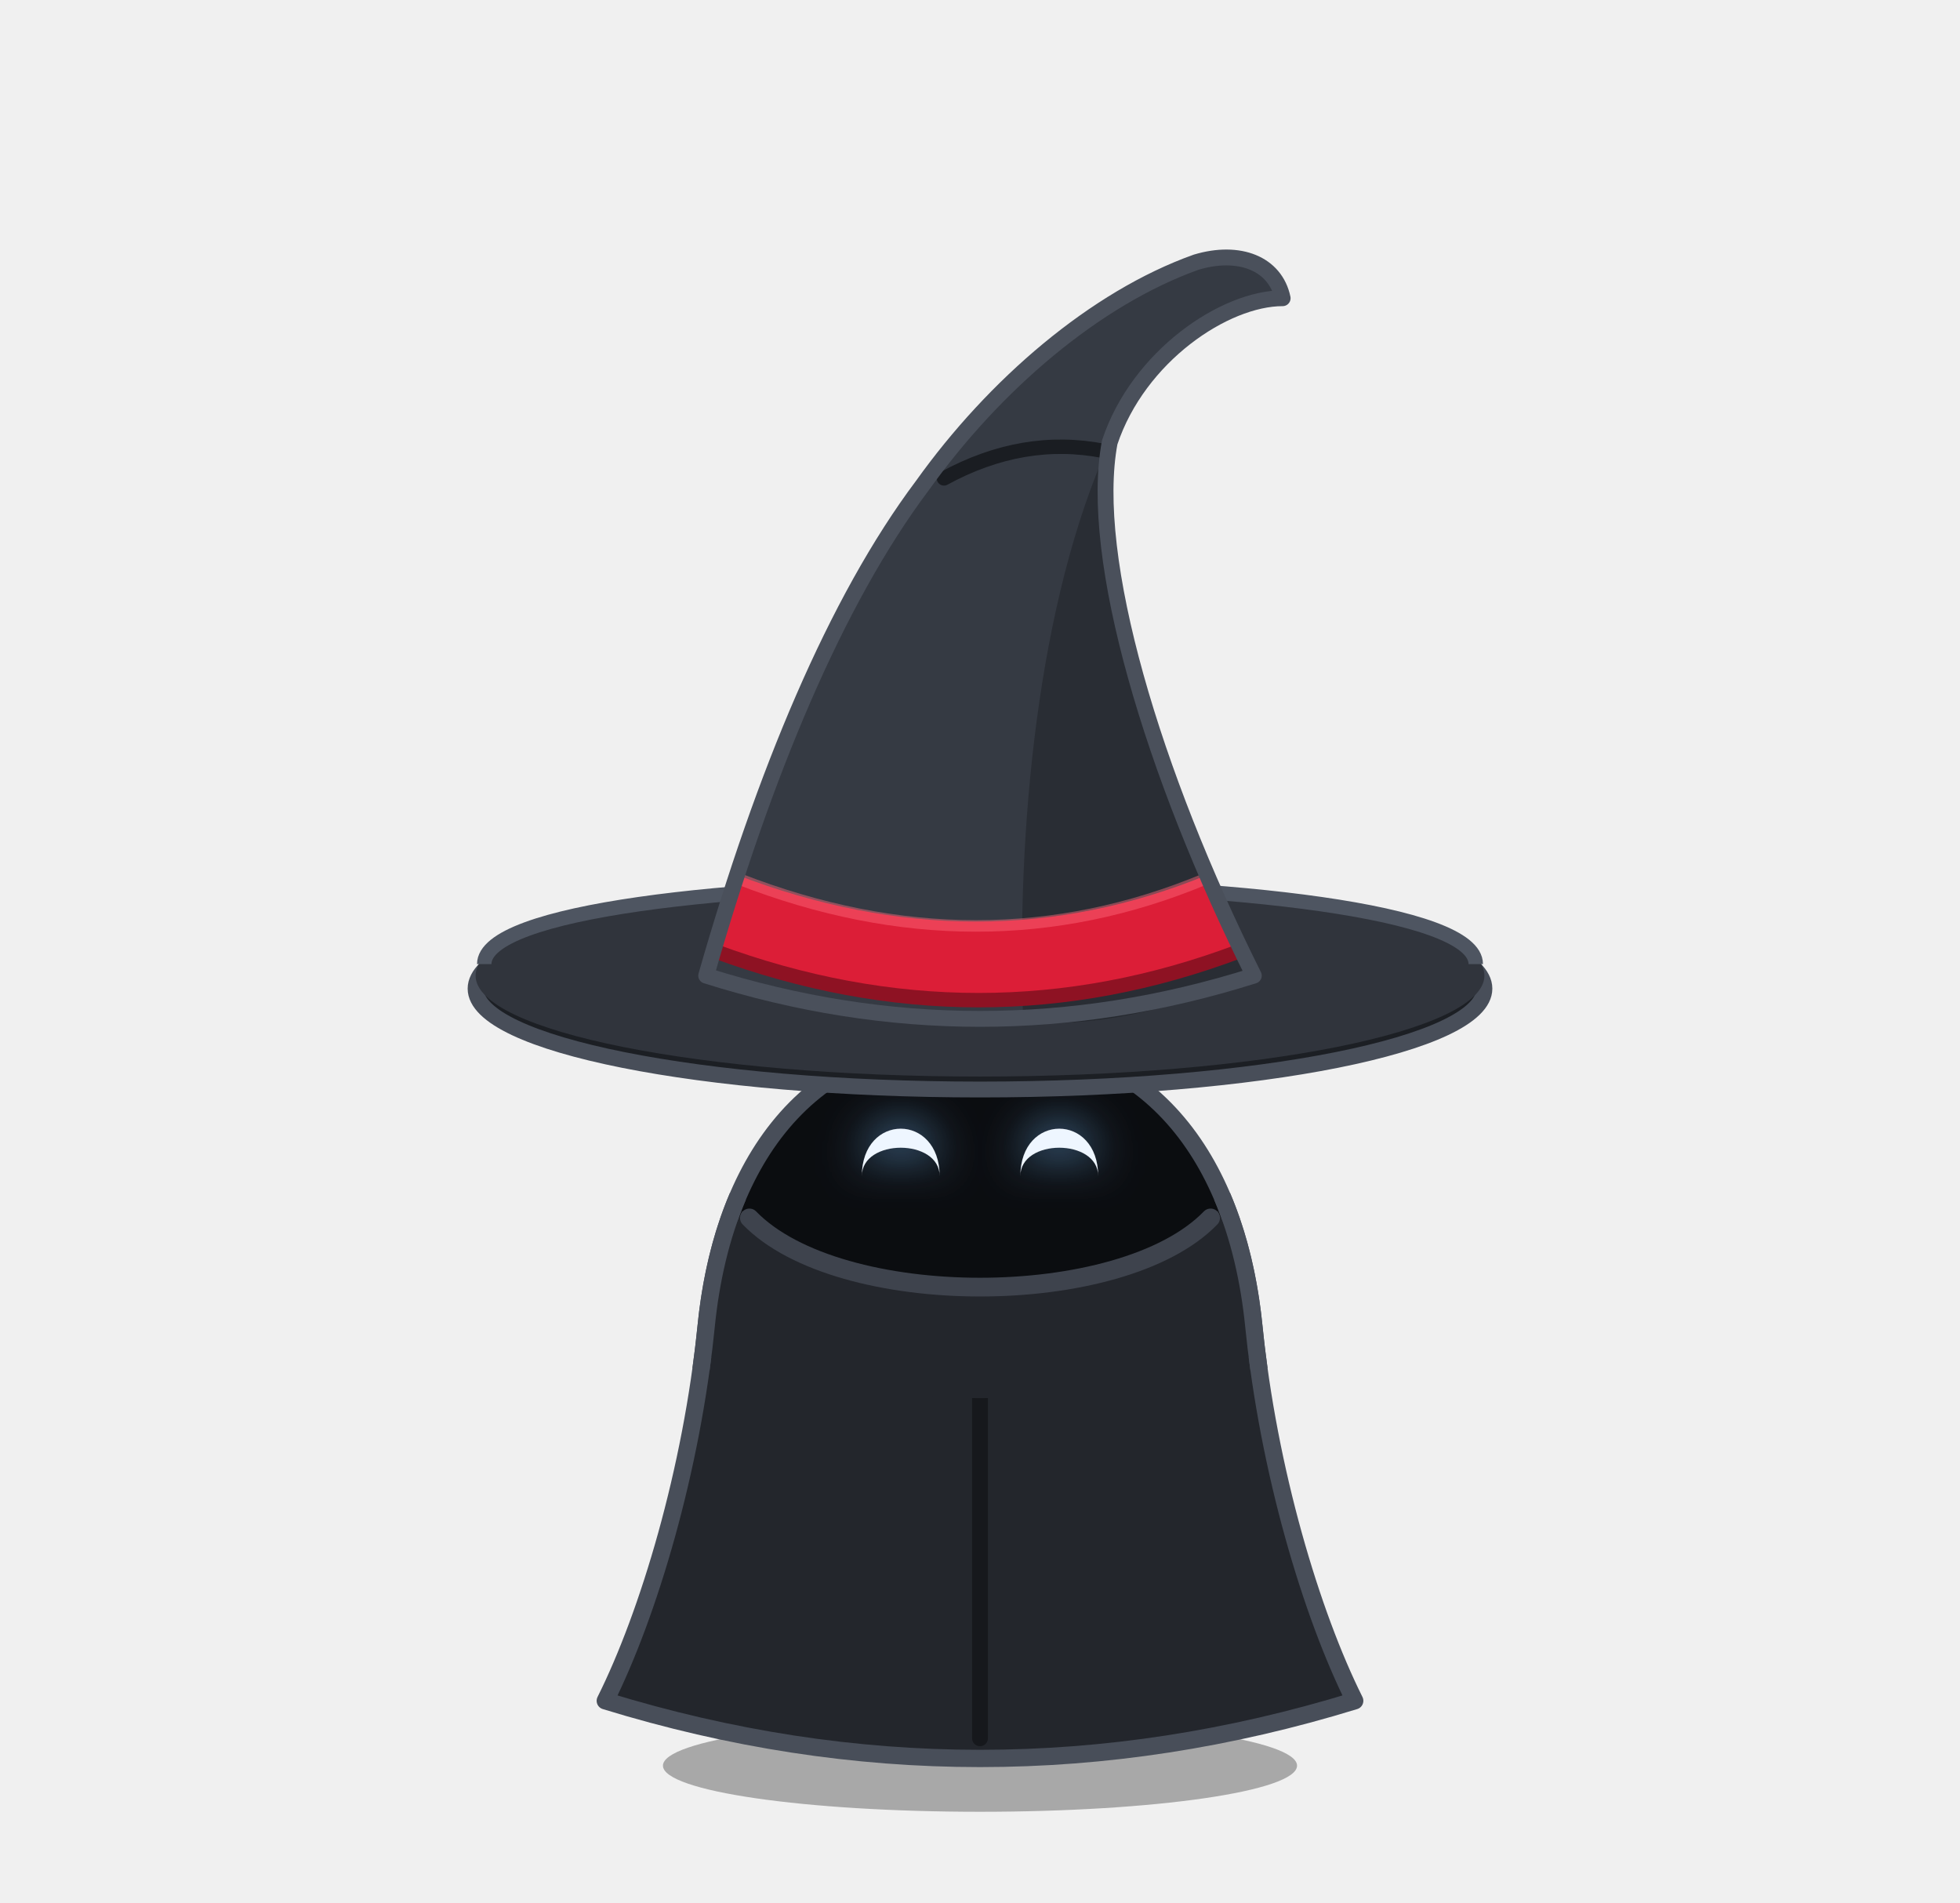
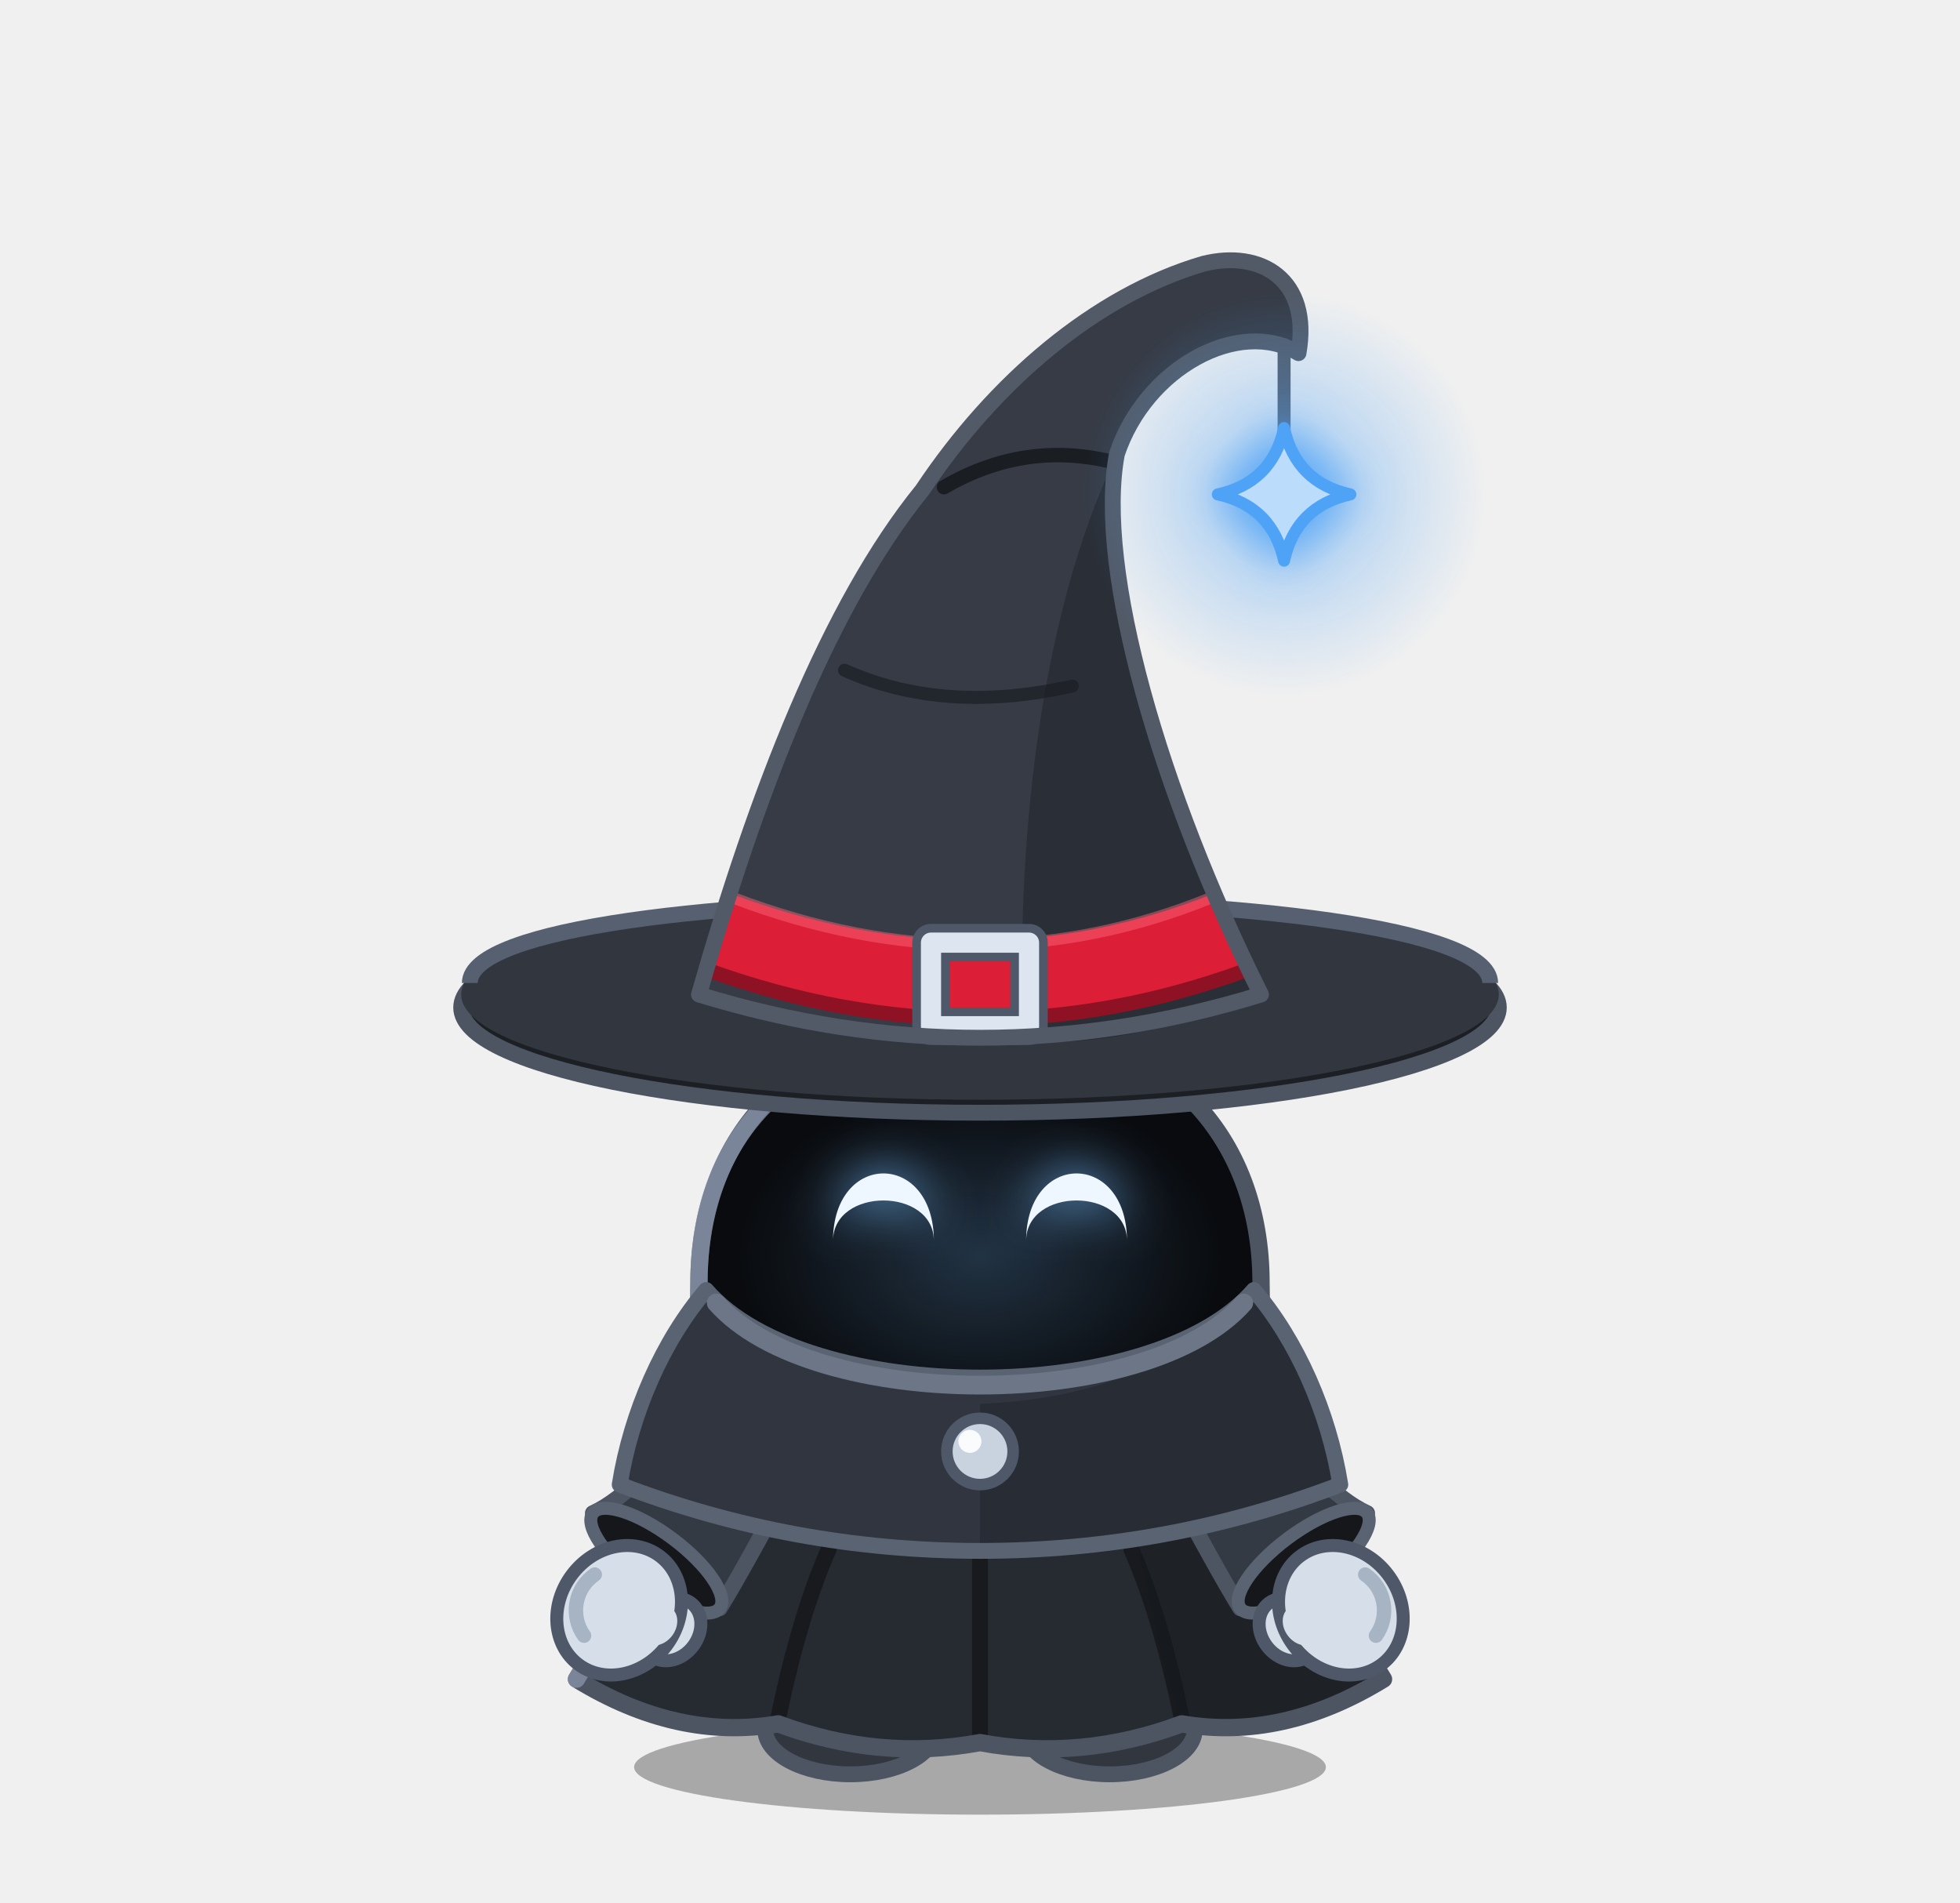
<svg xmlns="http://www.w3.org/2000/svg" width="136" height="132" viewBox="-8 -12 136 132">
  <defs>
-     <filter id="wg0" x="-100%" y="-100%" width="300%" height="300%">
-       <feGaussianBlur in="SourceAlpha" stdDeviation="1.6" result="b" />
+     <radialGradient id="wr0">
+       <stop offset="0" stop-color="#78BEFF" stop-opacity="0.22" />
+       <stop offset="0.6" stop-color="#78BEFF" stop-opacity="0.08" />
+       <stop offset="1" stop-color="#78BEFF" stop-opacity="0" />
+     </radialGradient>
+     <filter id="wg1" x="-100%" y="-100%" width="300%" height="300%">
+       <feGaussianBlur in="SourceAlpha" stdDeviation="1.7" result="b" />
      <feFlood flood-color="#78BEFF" flood-opacity="0.95" />
      <feComposite in2="b" operator="in" />
      <feMerge>
        <feMergeNode />
        <feMergeNode in="SourceGraphic" />
      </feMerge>
    </filter>
+     <radialGradient id="wr2">
+       <stop offset="0" stop-color="#4FA3F7" stop-opacity="0.75" />
+       <stop offset="0.4" stop-color="#4FA3F7" stop-opacity="0.3" />
+       <stop offset="1" stop-color="#4FA3F7" stop-opacity="0" />
+     </radialGradient>
+     <filter id="wg3" x="-100%" y="-100%" width="300%" height="300%">
+       <feGaussianBlur in="SourceAlpha" stdDeviation="1.8" result="b" />
+       <feFlood flood-color="#4FA3F7" flood-opacity="1" />
+       <feComposite in2="b" operator="in" />
+       <feMerge>
+         <feMergeNode />
+         <feMergeNode in="SourceGraphic" />
+       </feMerge>
+     </filter>
  </defs>
-   <path d="M38 110.5C38 108.73 47.85 107.3 60 107.3C72.15 107.3 82 108.73 82 110.5C82 112.27 72.15 113.7 60 113.7C47.85 113.7 38 112.27 38 110.5Z" fill="#000000" opacity="0.3" />
+   <path d="M36 110.6C36 108.78 46.74 107.3 60 107.3C73.26 107.3 84 108.78 84 110.6C84 112.42 73.26 113.9 60 113.9C46.74 113.9 36 112.42 36 110.6Z" fill="#000000" opacity="0.3" />
  <g transform="translate(60 110) rotate(0 0 0) scale(1 1) translate(-60 -110) translate(0 0)">
-     <path d="M60 60C47 60 42 70 41 80C40 90 37 100 34 106Q60 114 86 106C83 100 80 90 79 80C78 70 73 60 60 60Z" fill="#23262C" />
-     <path d="M60 85L60 108.6" fill="none" stroke="#16181C" stroke-width="1.1" stroke-linecap="round" />
-     <path d="M60 60C50.32 60 45.08 65.54 42.62 72.5L43.5 72.5C50 79 70 79 76.5 72.5L77.38 72.5C74.92 65.54 69.68 60 60 60Z" fill="#0B0D10" />
-     <path d="M60 60C47 60 42 70 41 80C40 90 37 100 34 106Q60 114 86 106C83 100 80 90 79 80C78 70 73 60 60 60Z" fill="none" stroke="#484E59" stroke-width="1.2" stroke-linejoin="round" />
-     <path d="M51.8 69.6C51.8 65.21 57.2 65.21 57.2 69.6C57.2 66.97 51.8 66.97 51.8 69.6Z" fill="#EEF6FF" filter="url(#wg0)" />
-     <path d="M62.8 69.6C62.8 65.21 68.2 65.21 68.2 69.6C68.2 66.97 62.8 66.97 62.8 69.6Z" fill="#EEF6FF" filter="url(#wg0)" />
-     <path d="M43.5 72C50 78.5 70 78.5 76.5 72C78.2 75.5 79 79 79.2 82Q60 88 40.8 82C41 79 41.8 75.5 43.5 72Z" fill="#23262C" />
-     <path d="M43.2 71C42 73.8 41.31 76.9 41 80C40.9 81 40.78 82 40.64 83M76.8 71C78 73.8 78.69 76.9 79 80C79.1 81 79.22 82 79.36 83" fill="none" stroke="#484E59" stroke-width="1.2" />
-     <path d="M44 72.5C50.2 78.9 69.8 78.9 76 72.5" fill="none" stroke="#3E434D" stroke-width="1.3" stroke-linecap="round" />
-     <g transform="translate(0 -0.31) rotate(0 60 56) rotate(0 25 56)">
-       <path d="M25 56.9C25 53.03 40.67 49.9 60 49.9C79.33 49.9 95 53.03 95 56.9C95 60.77 79.33 63.9 60 63.9C40.67 63.9 25 60.77 25 56.9Z" fill="#1C1F24" stroke="#484E59" stroke-width="1.1" />
-       <path d="M25 56C25 52.13 40.67 49 60 49C79.33 49 95 52.13 95 56C95 59.87 79.33 63 60 63C40.67 63 25 59.87 25 56Z" fill="#30343C" />
-       <path d="M25.6 55.2C25.6 47.8 94.4 47.8 94.4 55.2" fill="none" stroke="#4E5561" stroke-width="1" />
-       <path d="M41 56C45 42 50 30 56 22C61 15 68 9 75 6.5C78 5.6 80.5 6.6 81 9C77 9 71 13 69 19C67.5 27 72 42 79 56Q60 62 41 56Z" fill="#353A43" />
-       <path d="M69 19C67.5 27 72 42 79 56Q70 59.8 63 59.2C62.5 46 64 30 69 19Z" fill="#000000" opacity="0.22" />
-       <path d="M57.5 21.5Q63 18.5 68.6 19.6" fill="none" stroke="#1A1D22" stroke-width="1" stroke-linecap="round" />
-       <path d="M43.1 49Q60 55.5 75.8 49L78.2 54.6Q60 61.4 41.4 54.6Z" fill="#DC1E37" />
-       <path d="M43.3 49.3Q60 55.8 75.6 49.3" fill="none" stroke="#FF6B7D" stroke-width="0.8" opacity="0.45" />
-       <path d="M41.6 54.3Q60 61.1 78 54.3" fill="none" stroke="#8E1223" stroke-width="1" />
-       <path d="M41 56C45 42 50 30 56 22C61 15 68 9 75 6.5C78 5.6 80.5 6.6 81 9C77 9 71 13 69 19C67.5 27 72 42 79 56Q60 62 41 56Z" fill="none" stroke="#4A505B" stroke-width="1.1" stroke-linejoin="round" />
+     <g transform="translate(51 108) rotate(0 0 -6)">
+       <path d="M-5.9 0C-5.9 -1.71 -3.26 -3.1 0 -3.1C3.26 -3.1 5.9 -1.71 5.9 0C5.9 1.71 3.26 3.1 0 3.1C-3.26 3.1 -5.9 1.71 -5.9 0Z" fill="#31363F" stroke="#4D5562" stroke-width="1.1" />
+       <path d="M-3.6 -1.1Q0 -2.5 3.2 -1.4" fill="none" stroke="#566070" stroke-width="0.9" stroke-linecap="round" />
+     </g>
+     <g transform="translate(69 108) rotate(0 0 -6)">
+       <path d="M-5.9 0C-5.9 -1.71 -3.26 -3.1 0 -3.1C3.26 -3.1 5.9 -1.71 5.9 0C5.9 1.71 3.26 3.1 0 3.1C-3.26 3.1 -5.9 1.71 -5.9 0Z" fill="#31363F" stroke="#4D5562" stroke-width="1.1" />
+       <path d="M-3.6 -1.1Q0 -2.5 3.2 -1.4" fill="none" stroke="#566070" stroke-width="0.9" stroke-linecap="round" />
+     </g>
+     <path d="M60 59C47 59 40.5 67 40.5 77C40.5 88 36 98 32 104.5Q39 108.8 46 107.6Q53 110.2 60 108.9Q67 110.2 74 107.6Q81 108.8 88 104.5C84 98 79.5 88 79.5 77C79.5 67 73 59 60 59Z" fill="#262A31" />
+     <path d="M60 59C73 59 79.5 67 79.5 77C79.5 88 84 98 88 104.5Q81 108.8 74 107.6C70 96 69 76 60 59Z" fill="#000000" opacity="0.2" />
+     <path d="M46 107.2Q47.5 100 49.5 95.5M74 107.2Q72.5 100 70.5 95.5M60 95L60 108.4" fill="none" stroke="#15171B" stroke-width="1.1" stroke-linecap="round" opacity="0.85" />
+     <path d="M60 59C47 59 40.5 67 40.5 77L41 77.5C48 85.6 72 85.6 79 77.5L79.5 77C79.5 67 73 59 60 59Z" fill="#090B0E" />
+     <path d="M60 59C47 59 40.5 67 40.5 77C40.5 88 36 98 32 104.5Q39 108.8 46 107.6Q53 110.2 60 108.9Q67 110.2 74 107.6Q81 108.8 88 104.5C84 98 79.5 88 79.5 77C79.5 67 73 59 60 59Z" fill="none" stroke="#4D5562" stroke-width="1.2" stroke-linejoin="round" />
+     <path d="M49.5 61.5C43.5 64.5 40.5 70 40.5 77C40.5 88 36 98 32 104.5" fill="none" stroke="#8D9AB0" stroke-width="1.2" stroke-linecap="round" opacity="0.7" />
+     <ellipse cx="60" cy="75.1" rx="17" ry="11.9" fill="url(#wr0)" />
+     <path d="M49.8 74.1C49.8 67.85 56.8 67.85 56.8 74.1C56.8 70.35 49.8 70.35 49.8 74.1Z" fill="#EEF6FF" filter="url(#wg1)" />
+     <path d="M63.2 74.1C63.2 67.85 70.2 67.85 70.2 74.1C70.2 70.35 63.2 70.35 63.2 74.1Z" fill="#EEF6FF" filter="url(#wg1)" />
+     <path d="M41.38 84.66Q36.4 91.5 33.14 92.98L41.94 99.58Q43.6 96.9 47.62 89.34Z" fill="#343A44" stroke="#4D5562" stroke-width="1.1" stroke-linejoin="round" />
+     <g transform="translate(37.54 96.28) rotate(126.87 0 0)">
+       <path d="M-1.9 0C-1.9 -3.04 -1.05 -5.5 0 -5.5C1.05 -5.5 1.9 -3.04 1.9 0C1.9 3.04 1.05 5.5 0 5.5C-1.05 5.5 -1.9 3.04 -1.9 0Z" fill="#15171B" stroke="#5A6372" stroke-width="0.9" />
+     </g>
+     <path d="M72.38 89.34Q76.4 96.9 78.06 99.58L86.86 92.98Q83.6 91.5 78.62 84.66Z" fill="#343A44" stroke="#4D5562" stroke-width="1.1" stroke-linejoin="round" />
+     <g transform="translate(82.46 96.28) rotate(53.13 0 0)">
+       <path d="M-1.9 0C-1.9 -3.04 -1.05 -5.5 0 -5.5C1.05 -5.5 1.9 -3.04 1.9 0C1.9 3.04 1.05 5.5 0 5.5C-1.05 5.5 -1.9 3.04 -1.9 0Z" fill="#15171B" stroke="#5A6372" stroke-width="0.9" />
+     </g>
+     <path d="M41 77.5C48 85.6 72 85.6 79 77.5C82 81 84.2 86 85 91Q73 95.6 60 95.6Q47 95.6 35 91C35.8 86 38 81 41 77.5Z" fill="#30353F" />
+     <path d="M60 85.4C70 85 76 81 79 77.5C82 81 84.2 86 85 91Q73 95.6 60 95.6Z" fill="#000000" opacity="0.16" />
+     <path d="M41 77.5C48 85.6 72 85.6 79 77.5C82 81 84.2 86 85 91Q73 95.6 60 95.6Q47 95.6 35 91C35.8 86 38 81 41 77.5Z" fill="none" stroke="#5A6372" stroke-width="1.1" stroke-linejoin="round" />
+     <path d="M41.7 78.4C48.4 86 71.6 86 78.3 78.4" fill="none" stroke="#6C7686" stroke-width="1.3" stroke-linecap="round" />
+     <path d="M57.7 88.7C57.7 87.43 58.73 86.4 60 86.4C61.27 86.4 62.3 87.43 62.3 88.7C62.3 89.97 61.27 91 60 91C58.73 91 57.7 89.97 57.7 88.7Z" fill="#C9D3E0" stroke="#4E5868" stroke-width="0.8" />
+     <path d="M58.5 88C58.5 87.56 58.86 87.2 59.3 87.2C59.74 87.2 60.1 87.56 60.1 88C60.1 88.44 59.74 88.8 59.3 88.8C58.86 88.8 58.5 88.44 58.5 88Z" fill="#FFFFFF" opacity="0.9" />
+     <g transform="translate(0 0) rotate(0 60 57) rotate(0 24 57)">
+       <path d="M24 57.9C24 53.87 40.12 50.6 60 50.6C79.88 50.6 96 53.87 96 57.9C96 61.93 79.88 65.2 60 65.2C40.12 65.2 24 61.93 24 57.9Z" fill="#1C1F24" stroke="#4D5562" stroke-width="1.1" />
+       <path d="M24 57C24 52.97 40.12 49.7 60 49.7C79.88 49.7 96 52.97 96 57C96 61.03 79.88 64.3 60 64.3C40.12 64.3 24 61.03 24 57Z" fill="#31363F" />
+       <path d="M24.6 56.2C24.6 48.5 95.4 48.5 95.4 56.2" fill="none" stroke="#566070" stroke-width="1.1" />
+       <path d="M40.5 57C44.5 43 49.5 30 56 22C61 14.5 68 8.5 75.5 6.3C79.5 5.3 83 7.4 82.1 12.5C78 10 71.5 13.5 69.5 19.5C68 27.5 72.5 43 79.5 57Q60 63 40.5 57Z" fill="#363B45" />
+       <path d="M69.5 19.5C68 27.5 72.5 43 79.5 57Q70 60.8 63 60.2C62.5 47 64 31 69.5 19.5Z" fill="#000000" opacity="0.22" />
+       <path d="M57.5 21.8Q63 18.6 69 20" fill="none" stroke="#1A1D22" stroke-width="1" stroke-linecap="round" />
+       <path d="M50.6 34.5Q57.5 37.6 66.4 35.6" fill="none" stroke="#1A1D22" stroke-width="0.9" stroke-linecap="round" opacity="0.7" />
+       <path d="M42.7 50Q60 56.5 76.2 50L78.7 55.6Q60 62.4 40.9 55.6Z" fill="#DC1E37" />
+       <path d="M42.9 50.3Q60 56.8 76 50.3" fill="none" stroke="#FF6B7D" stroke-width="0.8" opacity="0.45" />
+       <path d="M41.1 55.3Q60 62.1 78.5 55.3" fill="none" stroke="#8E1223" stroke-width="1" />
+       <path d="M56.6 53.4L63.4 53.4L63.4 59.2L56.6 59.2Z" fill="none" stroke="#4E5868" stroke-width="2.6" stroke-linejoin="round" />
+       <path d="M56.6 53.4L63.4 53.4L63.4 59.2L56.6 59.2Z" fill="none" stroke="#DDE5F0" stroke-width="1.4" stroke-linejoin="round" />
+       <path d="M40.5 57C44.5 43 49.5 30 56 22C61 14.5 68 8.5 75.5 6.3C79.5 5.3 83 7.4 82.1 12.5C78 10 71.5 13.5 69.5 19.5C68 27.5 72.5 43 79.5 57Q60 63 40.5 57Z" fill="none" stroke="#525A67" stroke-width="1.1" stroke-linejoin="round" />
+       <g transform="translate(81.1 11.9) rotate(0 0 0)">
+         <path d="M0 0L0 6.2" fill="none" stroke="#525A67" stroke-width="0.9" stroke-linecap="round" />
+         <ellipse cx="0" cy="10.4" rx="14" ry="14" fill="url(#wr2)" />
+         <g transform="translate(0 10.4) rotate(0 0 0) scale(0.92 0.92)">
+           <path d="M0 -5Q0.9 -0.9 5 0Q0.9 0.9 0 5Q-0.9 0.9 -5 0Q-0.9 -0.9 0 -5Z" fill="#BCDCFC" stroke="#4FA3F7" stroke-width="0.9" stroke-linejoin="round" filter="url(#wg3)" />
+         </g>
+       </g>
+     </g>
+     <g transform="translate(35.5 99) rotate(126.87 0 0)">
+       <path d="M-2.5 -3.7C-2.5 -4.75 -1.47 -5.6 -0.2 -5.6C1.07 -5.6 2.1 -4.75 2.1 -3.7C2.1 -2.65 1.07 -1.8 -0.2 -1.8C-1.47 -1.8 -2.5 -2.65 -2.5 -3.7Z" fill="#D6DEE9" stroke="#4E5868" stroke-width="0.9" />
+       <path d="M-3.8 0C-3.8 -2.26 -1.7 -4.1 0.9 -4.1C3.5 -4.1 5.6 -2.26 5.6 0C5.6 2.26 3.5 4.1 0.9 4.1C-1.7 4.1 -3.8 2.26 -3.8 0Z" fill="#D6DEE9" stroke="#4E5868" stroke-width="0.9" />
+       <path d="M-1.4 -2.8C-1.4 -3.46 -0.73 -4 0.1 -4C0.93 -4 1.6 -3.46 1.6 -2.8C1.6 -2.14 0.93 -1.6 0.1 -1.6C-0.73 -1.6 -1.4 -2.14 -1.4 -2.8Z" fill="#D6DEE9" />
+       <path d="M3.77 0.89C3.53 1.66 2.98 2.31 2.26 2.67C1.54 3.04 0.7 3.1 -0.07 2.84" fill="none" stroke="#97A5B8" stroke-width="1" stroke-linecap="round" opacity="0.75" />
+     </g>
+     <g transform="translate(84.5 99) rotate(53.13 0 0)">
+       <path d="M-2.5 3.7C-2.5 2.65 -1.47 1.8 -0.2 1.8C1.07 1.8 2.1 2.65 2.1 3.7C2.1 4.75 1.07 5.6 -0.2 5.6C-1.47 5.6 -2.5 4.75 -2.5 3.7Z" fill="#D6DEE9" stroke="#4E5868" stroke-width="0.9" />
+       <path d="M-3.8 0C-3.8 -2.26 -1.7 -4.1 0.9 -4.1C3.5 -4.1 5.6 -2.26 5.6 0C5.6 2.26 3.5 4.1 0.9 4.1C-1.7 4.1 -3.8 2.26 -3.8 0Z" fill="#D6DEE9" stroke="#4E5868" stroke-width="0.9" />
+       <path d="M-1.4 2.8C-1.4 2.14 -0.73 1.6 0.1 1.6C0.93 1.6 1.6 2.14 1.6 2.8C1.6 3.46 0.93 4 0.1 4C-0.73 4 -1.4 3.46 -1.4 2.8Z" fill="#D6DEE9" />
+       <path d="M3.77 -0.89C3.53 -1.66 2.98 -2.31 2.26 -2.67C1.54 -3.04 0.7 -3.1 -0.07 -2.84" fill="none" stroke="#97A5B8" stroke-width="1" stroke-linecap="round" opacity="0.75" />
    </g>
  </g>
</svg>
